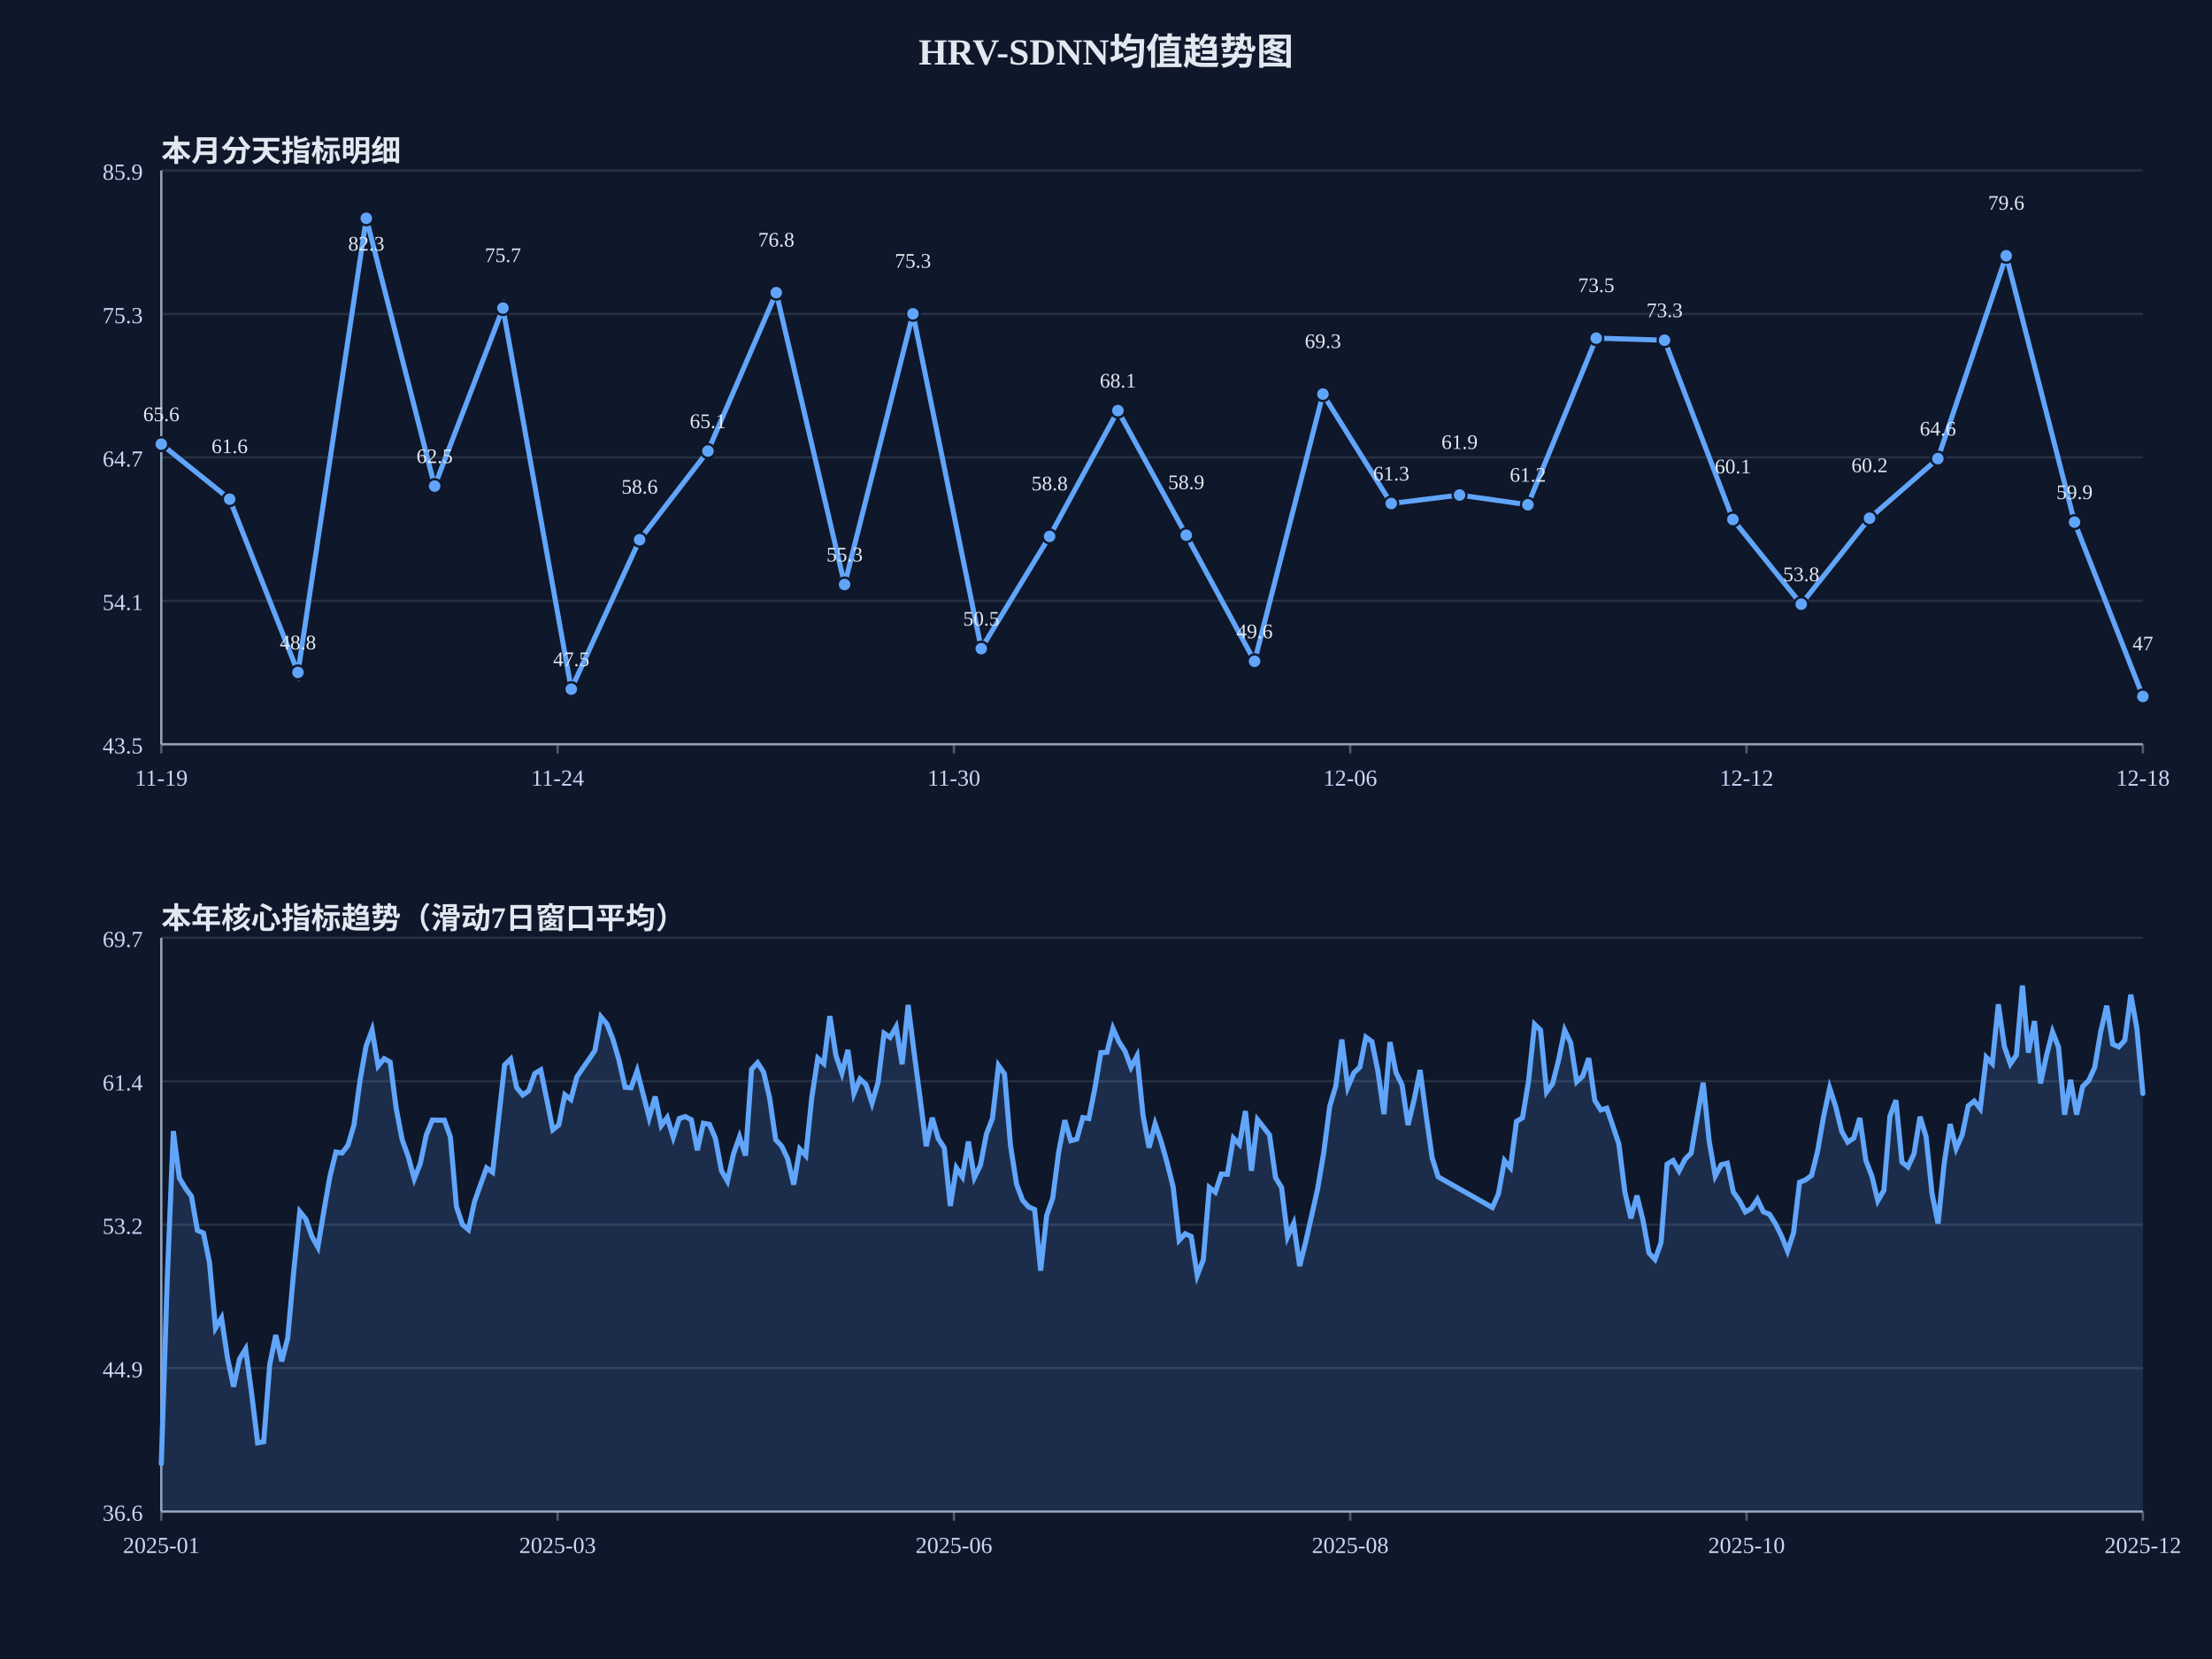
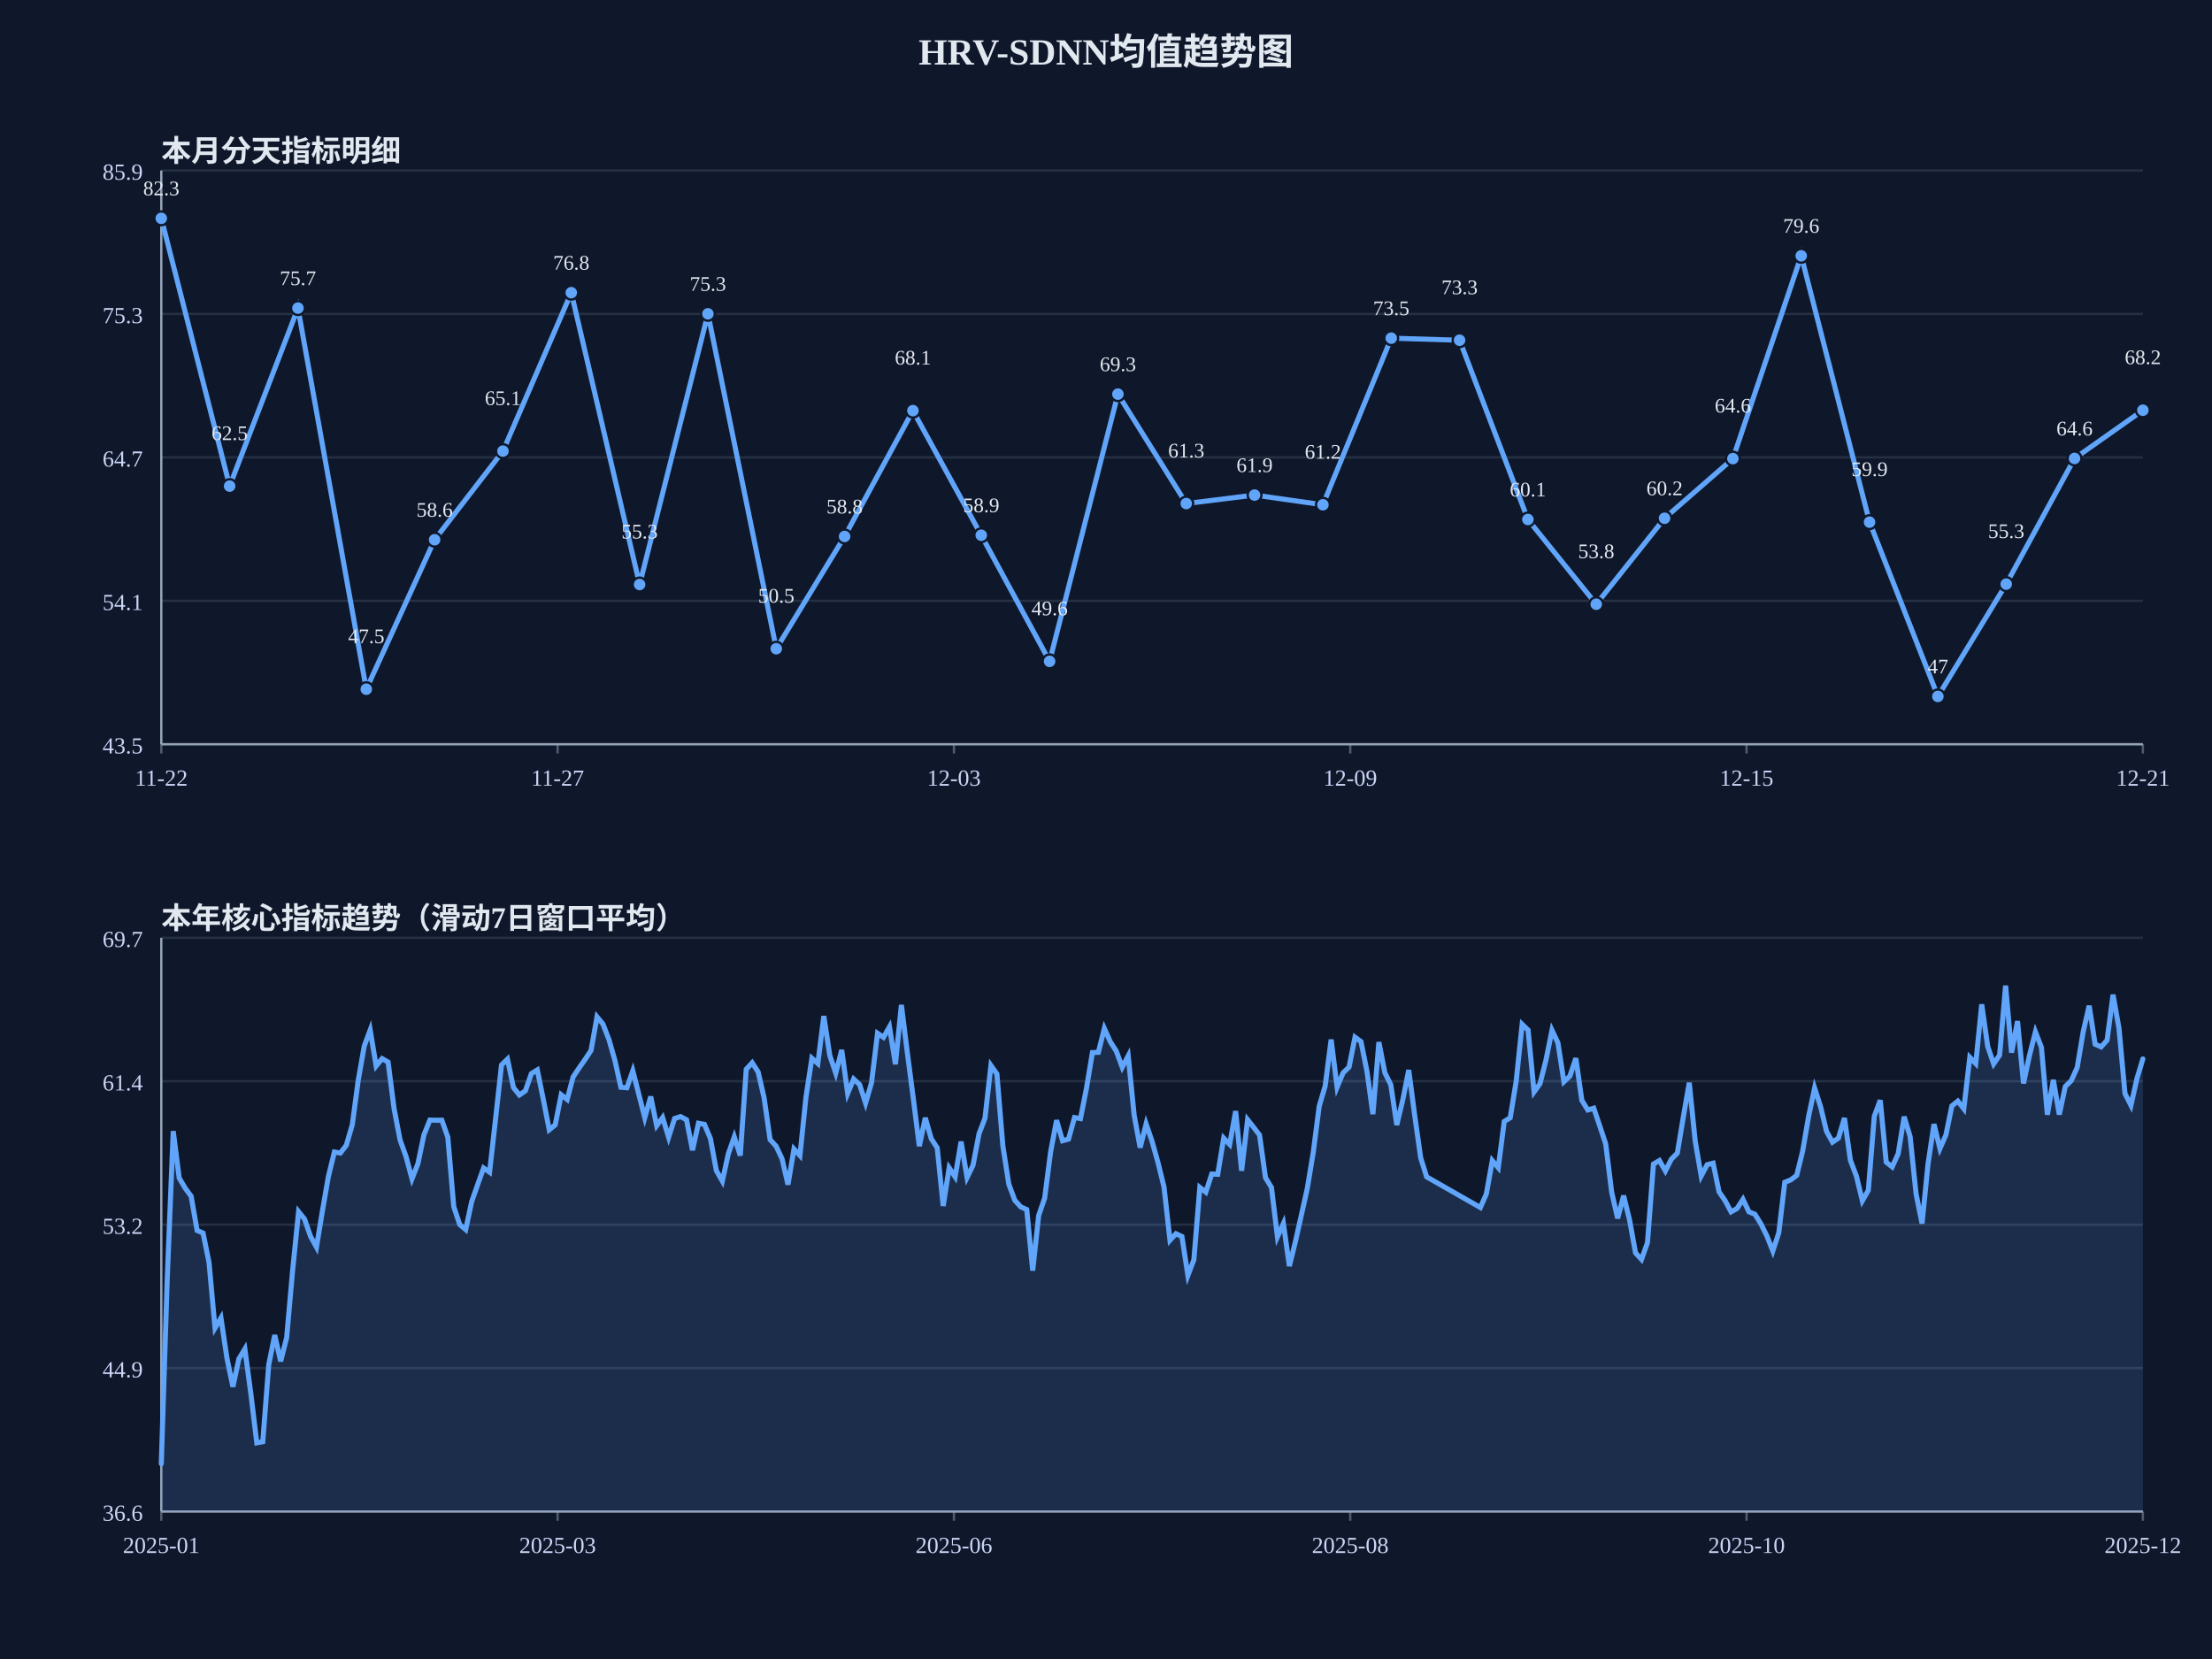
<svg xmlns="http://www.w3.org/2000/svg" viewBox="0 0 960 720" width="960" height="720">
  <rect width="960" height="720" fill="#0f172a" />
  <text x="480" y="28" fill="#e2e8f0" font-size="16" font-weight="700" text-anchor="middle">HRV-SDNN均值趋势图</text>
  <text x="70" y="70" fill="#e2e8f0" font-size="13" font-weight="600">本月分天指标明细</text>
  <line x1="70" y1="323.00" x2="930" y2="323.00" stroke="#94a3b8" stroke-opacity="0.18" stroke-width="1" />
  <text x="62" y="327.00" fill="#cbd5f5" font-size="10" text-anchor="end">43.5</text>
  <line x1="70" y1="260.75" x2="930" y2="260.75" stroke="#94a3b8" stroke-opacity="0.18" stroke-width="1" />
  <text x="62" y="264.75" fill="#cbd5f5" font-size="10" text-anchor="end">54.1</text>
  <line x1="70" y1="198.50" x2="930" y2="198.50" stroke="#94a3b8" stroke-opacity="0.18" stroke-width="1" />
  <text x="62" y="202.50" fill="#cbd5f5" font-size="10" text-anchor="end">64.7</text>
  <line x1="70" y1="136.25" x2="930" y2="136.25" stroke="#94a3b8" stroke-opacity="0.18" stroke-width="1" />
  <text x="62" y="140.25" fill="#cbd5f5" font-size="10" text-anchor="end">75.3</text>
  <line x1="70" y1="74.00" x2="930" y2="74.00" stroke="#94a3b8" stroke-opacity="0.18" stroke-width="1" />
  <text x="62" y="78.00" fill="#cbd5f5" font-size="10" text-anchor="end">85.9</text>
  <line x1="70.00" y1="323" x2="70.00" y2="327" stroke="#94a3b8" stroke-opacity="0.5" stroke-width="1" />
-   <text x="70.00" y="341" fill="#cbd5f5" font-size="10" text-anchor="middle">11-19</text>
+   <text x="70.00" y="341" fill="#cbd5f5" font-size="10" text-anchor="middle">11-22</text>
  <line x1="242.00" y1="323" x2="242.00" y2="327" stroke="#94a3b8" stroke-opacity="0.5" stroke-width="1" />
-   <text x="242.00" y="341" fill="#cbd5f5" font-size="10" text-anchor="middle">11-24</text>
+   <text x="242.00" y="341" fill="#cbd5f5" font-size="10" text-anchor="middle">11-27</text>
  <line x1="414.00" y1="323" x2="414.00" y2="327" stroke="#94a3b8" stroke-opacity="0.5" stroke-width="1" />
-   <text x="414.00" y="341" fill="#cbd5f5" font-size="10" text-anchor="middle">11-30</text>
+   <text x="414.00" y="341" fill="#cbd5f5" font-size="10" text-anchor="middle">12-03</text>
  <line x1="586.00" y1="323" x2="586.00" y2="327" stroke="#94a3b8" stroke-opacity="0.5" stroke-width="1" />
-   <text x="586.00" y="341" fill="#cbd5f5" font-size="10" text-anchor="middle">12-06</text>
+   <text x="586.00" y="341" fill="#cbd5f5" font-size="10" text-anchor="middle">12-09</text>
  <line x1="758.00" y1="323" x2="758.00" y2="327" stroke="#94a3b8" stroke-opacity="0.5" stroke-width="1" />
-   <text x="758.00" y="341" fill="#cbd5f5" font-size="10" text-anchor="middle">12-12</text>
+   <text x="758.00" y="341" fill="#cbd5f5" font-size="10" text-anchor="middle">12-15</text>
  <line x1="930.00" y1="323" x2="930.00" y2="327" stroke="#94a3b8" stroke-opacity="0.5" stroke-width="1" />
-   <text x="930.00" y="341" fill="#cbd5f5" font-size="10" text-anchor="middle">12-18</text>
+   <text x="930.00" y="341" fill="#cbd5f5" font-size="10" text-anchor="middle">12-21</text>
  <line x1="70" y1="74" x2="70" y2="323" stroke="#94a3b8" stroke-width="1" />
  <line x1="70" y1="323" x2="930" y2="323" stroke="#94a3b8" stroke-width="1" />
-   <path d="M70.00,192.75 L99.66,216.64 L129.31,291.82 L158.97,94.75 L188.62,210.96 L218.28,133.71 L247.93,299.09 L277.59,234.24 L307.24,195.77 L336.90,127.01 L366.55,253.67 L396.21,136.19 L425.86,281.52 L455.52,232.80 L485.17,178.20 L514.83,232.28 L544.48,287.00 L574.14,171.04 L603.79,218.53 L633.45,214.85 L663.10,219.06 L692.76,146.75 L722.41,147.65 L752.07,225.44 L781.72,262.21 L811.38,224.91 L841.03,199.03 L870.69,111.01 L900.34,226.60 L930.00,302.25" fill="none" stroke="#60a5fa" stroke-width="2.2" stroke-linecap="round" />
-   <circle cx="70.00" cy="192.75" r="3" fill="#60a5fa" stroke="#0f172a" stroke-width="1" />
-   <text x="70.00" y="182.75" fill="#e2e8f0" font-size="9" text-anchor="middle">65.6</text>
-   <circle cx="99.66" cy="216.64" r="3" fill="#60a5fa" stroke="#0f172a" stroke-width="1" />
-   <text x="99.66" y="196.64" fill="#e2e8f0" font-size="9" text-anchor="middle">61.6</text>
-   <circle cx="129.31" cy="291.82" r="3" fill="#60a5fa" stroke="#0f172a" stroke-width="1" />
-   <text x="129.31" y="281.82" fill="#e2e8f0" font-size="9" text-anchor="middle">48.8</text>
-   <circle cx="158.97" cy="94.75" r="3" fill="#60a5fa" stroke="#0f172a" stroke-width="1" />
-   <text x="158.97" y="108.75" fill="#e2e8f0" font-size="9" text-anchor="middle">82.3</text>
-   <circle cx="188.62" cy="210.96" r="3" fill="#60a5fa" stroke="#0f172a" stroke-width="1" />
-   <text x="188.62" y="200.96" fill="#e2e8f0" font-size="9" text-anchor="middle">62.5</text>
-   <circle cx="218.28" cy="133.71" r="3" fill="#60a5fa" stroke="#0f172a" stroke-width="1" />
-   <text x="218.28" y="113.71" fill="#e2e8f0" font-size="9" text-anchor="middle">75.7</text>
-   <circle cx="247.93" cy="299.09" r="3" fill="#60a5fa" stroke="#0f172a" stroke-width="1" />
-   <text x="247.93" y="289.09" fill="#e2e8f0" font-size="9" text-anchor="middle">47.5</text>
-   <circle cx="277.59" cy="234.24" r="3" fill="#60a5fa" stroke="#0f172a" stroke-width="1" />
-   <text x="277.59" y="214.24" fill="#e2e8f0" font-size="9" text-anchor="middle">58.6</text>
-   <circle cx="307.24" cy="195.77" r="3" fill="#60a5fa" stroke="#0f172a" stroke-width="1" />
-   <text x="307.24" y="185.77" fill="#e2e8f0" font-size="9" text-anchor="middle">65.1</text>
-   <circle cx="336.90" cy="127.01" r="3" fill="#60a5fa" stroke="#0f172a" stroke-width="1" />
-   <text x="336.90" y="107.01" fill="#e2e8f0" font-size="9" text-anchor="middle">76.8</text>
-   <circle cx="366.55" cy="253.67" r="3" fill="#60a5fa" stroke="#0f172a" stroke-width="1" />
-   <text x="366.55" y="243.67" fill="#e2e8f0" font-size="9" text-anchor="middle">55.3</text>
-   <circle cx="396.21" cy="136.19" r="3" fill="#60a5fa" stroke="#0f172a" stroke-width="1" />
-   <text x="396.21" y="116.19" fill="#e2e8f0" font-size="9" text-anchor="middle">75.3</text>
-   <circle cx="425.86" cy="281.52" r="3" fill="#60a5fa" stroke="#0f172a" stroke-width="1" />
-   <text x="425.86" y="271.52" fill="#e2e8f0" font-size="9" text-anchor="middle">50.5</text>
-   <circle cx="455.52" cy="232.80" r="3" fill="#60a5fa" stroke="#0f172a" stroke-width="1" />
-   <text x="455.52" y="212.80" fill="#e2e8f0" font-size="9" text-anchor="middle">58.8</text>
-   <circle cx="485.17" cy="178.20" r="3" fill="#60a5fa" stroke="#0f172a" stroke-width="1" />
-   <text x="485.17" y="168.20" fill="#e2e8f0" font-size="9" text-anchor="middle">68.1</text>
-   <circle cx="514.83" cy="232.28" r="3" fill="#60a5fa" stroke="#0f172a" stroke-width="1" />
-   <text x="514.83" y="212.28" fill="#e2e8f0" font-size="9" text-anchor="middle">58.9</text>
-   <circle cx="544.48" cy="287.00" r="3" fill="#60a5fa" stroke="#0f172a" stroke-width="1" />
-   <text x="544.48" y="277.00" fill="#e2e8f0" font-size="9" text-anchor="middle">49.6</text>
-   <circle cx="574.14" cy="171.04" r="3" fill="#60a5fa" stroke="#0f172a" stroke-width="1" />
-   <text x="574.14" y="151.04" fill="#e2e8f0" font-size="9" text-anchor="middle">69.3</text>
-   <circle cx="603.79" cy="218.53" r="3" fill="#60a5fa" stroke="#0f172a" stroke-width="1" />
-   <text x="603.79" y="208.53" fill="#e2e8f0" font-size="9" text-anchor="middle">61.3</text>
-   <circle cx="633.45" cy="214.85" r="3" fill="#60a5fa" stroke="#0f172a" stroke-width="1" />
-   <text x="633.45" y="194.85" fill="#e2e8f0" font-size="9" text-anchor="middle">61.9</text>
-   <circle cx="663.10" cy="219.06" r="3" fill="#60a5fa" stroke="#0f172a" stroke-width="1" />
-   <text x="663.10" y="209.06" fill="#e2e8f0" font-size="9" text-anchor="middle">61.2</text>
-   <circle cx="692.76" cy="146.75" r="3" fill="#60a5fa" stroke="#0f172a" stroke-width="1" />
-   <text x="692.76" y="126.75" fill="#e2e8f0" font-size="9" text-anchor="middle">73.5</text>
-   <circle cx="722.41" cy="147.65" r="3" fill="#60a5fa" stroke="#0f172a" stroke-width="1" />
-   <text x="722.41" y="137.65" fill="#e2e8f0" font-size="9" text-anchor="middle">73.3</text>
-   <circle cx="752.07" cy="225.44" r="3" fill="#60a5fa" stroke="#0f172a" stroke-width="1" />
-   <text x="752.07" y="205.44" fill="#e2e8f0" font-size="9" text-anchor="middle">60.1</text>
-   <circle cx="781.72" cy="262.21" r="3" fill="#60a5fa" stroke="#0f172a" stroke-width="1" />
-   <text x="781.72" y="252.21" fill="#e2e8f0" font-size="9" text-anchor="middle">53.8</text>
-   <circle cx="811.38" cy="224.91" r="3" fill="#60a5fa" stroke="#0f172a" stroke-width="1" />
-   <text x="811.38" y="204.91" fill="#e2e8f0" font-size="9" text-anchor="middle">60.2</text>
-   <circle cx="841.03" cy="199.03" r="3" fill="#60a5fa" stroke="#0f172a" stroke-width="1" />
-   <text x="841.03" y="189.03" fill="#e2e8f0" font-size="9" text-anchor="middle">64.6</text>
-   <circle cx="870.69" cy="111.01" r="3" fill="#60a5fa" stroke="#0f172a" stroke-width="1" />
-   <text x="870.69" y="91.01" fill="#e2e8f0" font-size="9" text-anchor="middle">79.6</text>
-   <circle cx="900.34" cy="226.60" r="3" fill="#60a5fa" stroke="#0f172a" stroke-width="1" />
-   <text x="900.34" y="216.60" fill="#e2e8f0" font-size="9" text-anchor="middle">59.9</text>
-   <circle cx="930.00" cy="302.25" r="3" fill="#60a5fa" stroke="#0f172a" stroke-width="1" />
-   <text x="930.00" y="282.25" fill="#e2e8f0" font-size="9" text-anchor="middle">47</text>
+   <path d="M70.00,94.75 L99.66,210.97 L129.31,133.72 L158.97,299.11 L188.62,234.25 L218.28,195.78 L247.93,127.02 L277.59,253.68 L307.24,136.20 L336.90,281.54 L366.55,232.82 L396.21,178.21 L425.86,232.29 L455.52,287.02 L485.17,171.05 L514.83,218.54 L544.48,214.86 L574.14,219.07 L603.79,146.76 L633.45,147.66 L663.10,225.45 L692.76,262.23 L722.41,224.92 L752.07,199.04 L781.72,111.02 L811.38,226.61 L841.03,302.25 L870.69,253.50 L900.34,198.96 L930.00,178.04" fill="none" stroke="#60a5fa" stroke-width="2.2" stroke-linecap="round" />
+   <circle cx="70.00" cy="94.75" r="3" fill="#60a5fa" stroke="#0f172a" stroke-width="1" />
+   <text x="70.00" y="84.75" fill="#e2e8f0" font-size="9" text-anchor="middle">82.3</text>
+   <circle cx="99.66" cy="210.97" r="3" fill="#60a5fa" stroke="#0f172a" stroke-width="1" />
+   <text x="99.66" y="190.97" fill="#e2e8f0" font-size="9" text-anchor="middle">62.5</text>
+   <circle cx="129.31" cy="133.72" r="3" fill="#60a5fa" stroke="#0f172a" stroke-width="1" />
+   <text x="129.31" y="123.72" fill="#e2e8f0" font-size="9" text-anchor="middle">75.7</text>
+   <circle cx="158.97" cy="299.11" r="3" fill="#60a5fa" stroke="#0f172a" stroke-width="1" />
+   <text x="158.97" y="279.11" fill="#e2e8f0" font-size="9" text-anchor="middle">47.5</text>
+   <circle cx="188.62" cy="234.25" r="3" fill="#60a5fa" stroke="#0f172a" stroke-width="1" />
+   <text x="188.62" y="224.25" fill="#e2e8f0" font-size="9" text-anchor="middle">58.6</text>
+   <circle cx="218.28" cy="195.78" r="3" fill="#60a5fa" stroke="#0f172a" stroke-width="1" />
+   <text x="218.28" y="175.78" fill="#e2e8f0" font-size="9" text-anchor="middle">65.1</text>
+   <circle cx="247.93" cy="127.02" r="3" fill="#60a5fa" stroke="#0f172a" stroke-width="1" />
+   <text x="247.93" y="117.02" fill="#e2e8f0" font-size="9" text-anchor="middle">76.8</text>
+   <circle cx="277.59" cy="253.68" r="3" fill="#60a5fa" stroke="#0f172a" stroke-width="1" />
+   <text x="277.59" y="233.68" fill="#e2e8f0" font-size="9" text-anchor="middle">55.3</text>
+   <circle cx="307.24" cy="136.20" r="3" fill="#60a5fa" stroke="#0f172a" stroke-width="1" />
+   <text x="307.24" y="126.20" fill="#e2e8f0" font-size="9" text-anchor="middle">75.3</text>
+   <circle cx="336.90" cy="281.54" r="3" fill="#60a5fa" stroke="#0f172a" stroke-width="1" />
+   <text x="336.90" y="261.54" fill="#e2e8f0" font-size="9" text-anchor="middle">50.5</text>
+   <circle cx="366.55" cy="232.82" r="3" fill="#60a5fa" stroke="#0f172a" stroke-width="1" />
+   <text x="366.55" y="222.82" fill="#e2e8f0" font-size="9" text-anchor="middle">58.8</text>
+   <circle cx="396.21" cy="178.21" r="3" fill="#60a5fa" stroke="#0f172a" stroke-width="1" />
+   <text x="396.21" y="158.21" fill="#e2e8f0" font-size="9" text-anchor="middle">68.1</text>
+   <circle cx="425.86" cy="232.29" r="3" fill="#60a5fa" stroke="#0f172a" stroke-width="1" />
+   <text x="425.86" y="222.29" fill="#e2e8f0" font-size="9" text-anchor="middle">58.9</text>
+   <circle cx="455.52" cy="287.02" r="3" fill="#60a5fa" stroke="#0f172a" stroke-width="1" />
+   <text x="455.52" y="267.02" fill="#e2e8f0" font-size="9" text-anchor="middle">49.6</text>
+   <circle cx="485.17" cy="171.05" r="3" fill="#60a5fa" stroke="#0f172a" stroke-width="1" />
+   <text x="485.17" y="161.05" fill="#e2e8f0" font-size="9" text-anchor="middle">69.3</text>
+   <circle cx="514.83" cy="218.54" r="3" fill="#60a5fa" stroke="#0f172a" stroke-width="1" />
+   <text x="514.83" y="198.54" fill="#e2e8f0" font-size="9" text-anchor="middle">61.3</text>
+   <circle cx="544.48" cy="214.86" r="3" fill="#60a5fa" stroke="#0f172a" stroke-width="1" />
+   <text x="544.48" y="204.86" fill="#e2e8f0" font-size="9" text-anchor="middle">61.9</text>
+   <circle cx="574.14" cy="219.07" r="3" fill="#60a5fa" stroke="#0f172a" stroke-width="1" />
+   <text x="574.14" y="199.07" fill="#e2e8f0" font-size="9" text-anchor="middle">61.2</text>
+   <circle cx="603.79" cy="146.76" r="3" fill="#60a5fa" stroke="#0f172a" stroke-width="1" />
+   <text x="603.79" y="136.76" fill="#e2e8f0" font-size="9" text-anchor="middle">73.5</text>
+   <circle cx="633.45" cy="147.66" r="3" fill="#60a5fa" stroke="#0f172a" stroke-width="1" />
+   <text x="633.45" y="127.66" fill="#e2e8f0" font-size="9" text-anchor="middle">73.3</text>
+   <circle cx="663.10" cy="225.45" r="3" fill="#60a5fa" stroke="#0f172a" stroke-width="1" />
+   <text x="663.10" y="215.45" fill="#e2e8f0" font-size="9" text-anchor="middle">60.1</text>
+   <circle cx="692.76" cy="262.23" r="3" fill="#60a5fa" stroke="#0f172a" stroke-width="1" />
+   <text x="692.76" y="242.23" fill="#e2e8f0" font-size="9" text-anchor="middle">53.8</text>
+   <circle cx="722.41" cy="224.92" r="3" fill="#60a5fa" stroke="#0f172a" stroke-width="1" />
+   <text x="722.41" y="214.92" fill="#e2e8f0" font-size="9" text-anchor="middle">60.2</text>
+   <circle cx="752.07" cy="199.04" r="3" fill="#60a5fa" stroke="#0f172a" stroke-width="1" />
+   <text x="752.07" y="179.04" fill="#e2e8f0" font-size="9" text-anchor="middle">64.6</text>
+   <circle cx="781.72" cy="111.02" r="3" fill="#60a5fa" stroke="#0f172a" stroke-width="1" />
+   <text x="781.72" y="101.02" fill="#e2e8f0" font-size="9" text-anchor="middle">79.6</text>
+   <circle cx="811.38" cy="226.61" r="3" fill="#60a5fa" stroke="#0f172a" stroke-width="1" />
+   <text x="811.38" y="206.61" fill="#e2e8f0" font-size="9" text-anchor="middle">59.9</text>
+   <circle cx="841.03" cy="302.25" r="3" fill="#60a5fa" stroke="#0f172a" stroke-width="1" />
+   <text x="841.03" y="292.25" fill="#e2e8f0" font-size="9" text-anchor="middle">47</text>
+   <circle cx="870.69" cy="253.50" r="3" fill="#60a5fa" stroke="#0f172a" stroke-width="1" />
+   <text x="870.69" y="233.50" fill="#e2e8f0" font-size="9" text-anchor="middle">55.3</text>
+   <circle cx="900.34" cy="198.96" r="3" fill="#60a5fa" stroke="#0f172a" stroke-width="1" />
+   <text x="900.34" y="188.96" fill="#e2e8f0" font-size="9" text-anchor="middle">64.6</text>
+   <circle cx="930.00" cy="178.04" r="3" fill="#60a5fa" stroke="#0f172a" stroke-width="1" />
+   <text x="930.00" y="158.04" fill="#e2e8f0" font-size="9" text-anchor="middle">68.2</text>
  <text x="70" y="403" fill="#e2e8f0" font-size="13" font-weight="600">本年核心指标趋势（滑动7日窗口平均）</text>
  <line x1="70" y1="656.00" x2="930" y2="656.00" stroke="#94a3b8" stroke-opacity="0.18" stroke-width="1" />
  <text x="62" y="660.00" fill="#cbd5f5" font-size="10" text-anchor="end">36.6</text>
  <line x1="70" y1="593.75" x2="930" y2="593.75" stroke="#94a3b8" stroke-opacity="0.18" stroke-width="1" />
  <text x="62" y="597.75" fill="#cbd5f5" font-size="10" text-anchor="end">44.9</text>
  <line x1="70" y1="531.50" x2="930" y2="531.50" stroke="#94a3b8" stroke-opacity="0.18" stroke-width="1" />
  <text x="62" y="535.50" fill="#cbd5f5" font-size="10" text-anchor="end">53.2</text>
  <line x1="70" y1="469.25" x2="930" y2="469.25" stroke="#94a3b8" stroke-opacity="0.18" stroke-width="1" />
  <text x="62" y="473.25" fill="#cbd5f5" font-size="10" text-anchor="end">61.4</text>
  <line x1="70" y1="407.00" x2="930" y2="407.00" stroke="#94a3b8" stroke-opacity="0.18" stroke-width="1" />
  <text x="62" y="411.00" fill="#cbd5f5" font-size="10" text-anchor="end">69.7</text>
  <line x1="70.00" y1="656" x2="70.00" y2="660" stroke="#94a3b8" stroke-opacity="0.5" stroke-width="1" />
  <text x="70.00" y="674" fill="#cbd5f5" font-size="10" text-anchor="middle">2025-01</text>
  <line x1="242.00" y1="656" x2="242.00" y2="660" stroke="#94a3b8" stroke-opacity="0.5" stroke-width="1" />
  <text x="242.00" y="674" fill="#cbd5f5" font-size="10" text-anchor="middle">2025-03</text>
  <line x1="414.00" y1="656" x2="414.00" y2="660" stroke="#94a3b8" stroke-opacity="0.5" stroke-width="1" />
  <text x="414.00" y="674" fill="#cbd5f5" font-size="10" text-anchor="middle">2025-06</text>
  <line x1="586.00" y1="656" x2="586.00" y2="660" stroke="#94a3b8" stroke-opacity="0.5" stroke-width="1" />
  <text x="586.00" y="674" fill="#cbd5f5" font-size="10" text-anchor="middle">2025-08</text>
  <line x1="758.00" y1="656" x2="758.00" y2="660" stroke="#94a3b8" stroke-opacity="0.5" stroke-width="1" />
  <text x="758.00" y="674" fill="#cbd5f5" font-size="10" text-anchor="middle">2025-10</text>
  <line x1="930.00" y1="656" x2="930.00" y2="660" stroke="#94a3b8" stroke-opacity="0.5" stroke-width="1" />
  <text x="930.00" y="674" fill="#cbd5f5" font-size="10" text-anchor="middle">2025-12</text>
  <line x1="70" y1="407" x2="70" y2="656" stroke="#94a3b8" stroke-width="1" />
  <line x1="70" y1="656" x2="930" y2="656" stroke="#94a3b8" stroke-width="1" />
-   <path d="M70.00,656.00 L70.00,635.25 L72.61,554.61 L75.23,490.89 L77.84,511.24 L80.46,515.64 L83.07,519.15 L85.68,534.00 L88.30,535.14 L90.91,547.94 L93.53,576.37 L96.14,571.97 L98.75,589.43 L101.37,601.84 L103.98,589.74 L106.60,585.43 L109.21,604.80 L111.82,626.18 L114.44,625.70 L117.05,592.29 L119.67,579.42 L122.28,590.80 L124.89,580.59 L127.51,551.43 L130.12,525.85 L132.74,529.07 L135.35,536.54 L137.96,541.26 L140.58,525.45 L143.19,510.53 L145.81,499.97 L148.42,500.42 L151.03,497.03 L153.65,488.10 L156.26,468.82 L158.88,454.01 L161.49,447.00 L164.10,462.64 L166.72,459.44 L169.33,460.92 L171.95,481.05 L174.56,494.68 L177.17,501.91 L179.79,511.61 L182.40,504.98 L185.02,492.53 L187.63,486.10 L190.24,486.18 L192.86,486.15 L195.47,493.48 L198.09,523.66 L200.70,531.45 L203.31,533.64 L205.93,521.53 L208.54,514.15 L211.16,506.90 L213.77,508.73 L216.38,485.72 L219.00,462.20 L221.61,459.65 L224.22,471.97 L226.84,475.22 L229.45,473.41 L232.07,465.95 L234.68,464.35 L237.29,477.08 L239.91,490.32 L242.52,488.19 L245.14,475.11 L247.75,477.17 L250.36,467.41 L252.98,463.48 L255.59,459.79 L258.21,455.88 L260.82,441.31 L263.43,444.45 L266.05,451.17 L268.66,460.22 L271.28,471.87 L273.89,472.09 L276.50,464.72 L279.12,474.88 L281.73,485.07 L284.35,475.90 L286.96,488.55 L289.57,485.00 L292.19,493.56 L294.80,485.43 L297.42,484.59 L300.03,485.98 L302.64,499.18 L305.26,487.48 L307.87,487.97 L310.49,494.06 L313.10,508.05 L315.71,512.60 L318.33,500.79 L320.94,493.38 L323.56,501.51 L326.17,464.06 L328.78,461.24 L331.40,465.26 L334.01,476.53 L336.63,494.60 L339.24,497.40 L341.85,502.89 L344.47,514.12 L347.08,498.65 L349.70,501.50 L352.31,476.34 L354.92,459.24 L357.54,461.56 L360.15,440.96 L362.77,458.03 L365.38,465.75 L367.99,455.67 L370.61,474.56 L373.22,468.29 L375.84,470.70 L378.45,478.75 L381.06,469.81 L383.68,448.43 L386.29,450.21 L388.91,445.63 L391.52,461.89 L394.13,436.13 L396.75,457.02 L399.36,476.89 L401.98,497.43 L404.59,485.11 L407.20,494.18 L409.82,498.17 L412.43,523.38 L415.05,506.82 L417.66,510.74 L420.27,495.45 L422.89,511.04 L425.50,505.71 L428.12,492.09 L430.73,485.32 L433.34,462.41 L435.96,466.09 L438.57,497.31 L441.19,513.95 L443.80,520.91 L446.41,523.78 L449.03,524.93 L451.64,551.43 L454.26,527.52 L456.87,519.99 L459.48,499.92 L462.10,486.19 L464.71,495.08 L467.33,494.37 L469.94,485.01 L472.55,485.45 L475.17,472.39 L477.78,456.82 L480.40,456.70 L483.01,446.33 L485.62,452.12 L488.24,456.16 L490.85,463.19 L493.47,458.24 L496.08,484.05 L498.69,498.07 L501.31,487.76 L503.92,495.37 L506.53,504.64 L509.15,515.19 L511.76,538.26 L514.38,535.43 L516.99,536.63 L519.60,553.53 L522.22,546.73 L524.83,515.33 L527.45,517.39 L530.06,509.52 L532.67,509.65 L535.29,493.94 L537.90,496.66 L540.52,482.21 L543.13,508.11 L545.74,485.93 L548.36,489.20 L550.97,492.58 L553.59,511.12 L556.20,515.36 L558.81,536.78 L561.43,530.99 L564.04,549.47 L566.66,538.99 L569.27,527.45 L571.88,515.81 L574.50,500.16 L577.11,480.09 L579.73,471.30 L582.34,451.16 L584.95,471.84 L587.57,465.62 L590.18,463.11 L592.80,450.13 L595.41,452.05 L598.02,464.92 L600.64,483.54 L603.25,452.27 L605.87,465.54 L608.48,470.79 L611.09,488.25 L613.71,477.32 L616.32,464.39 L618.94,484.11 L621.55,502.49 L624.16,510.75 L647.69,524.05 L650.30,518.18 L652.92,503.68 L655.53,506.77 L658.15,486.71 L660.76,485.11 L663.37,469.32 L665.99,444.53 L668.60,447.05 L671.22,473.90 L673.83,470.27 L676.44,460.00 L679.06,447.10 L681.67,452.61 L684.29,469.48 L686.90,467.03 L689.51,459.26 L692.13,477.54 L694.74,481.72 L697.36,480.96 L699.97,488.63 L702.58,496.45 L705.20,517.41 L707.81,528.74 L710.43,518.90 L713.04,529.51 L715.65,543.77 L718.27,546.58 L720.88,539.27 L723.50,505.21 L726.11,503.67 L728.72,508.18 L731.34,503.06 L733.95,500.45 L736.57,484.84 L739.18,469.89 L741.79,495.29 L744.41,510.38 L747.02,505.48 L749.64,504.82 L752.25,517.30 L754.86,521.03 L757.48,525.95 L760.09,524.48 L762.71,520.49 L765.32,525.94 L767.93,526.96 L770.55,531.14 L773.16,536.37 L775.78,542.94 L778.39,535.03 L781.00,513.11 L783.62,512.07 L786.23,510.11 L788.84,499.55 L791.46,484.46 L794.07,472.22 L796.69,480.28 L799.30,491.00 L801.91,495.69 L804.53,493.92 L807.14,485.21 L809.76,503.56 L812.37,510.37 L814.98,521.14 L817.60,516.60 L820.21,484.47 L822.83,477.49 L825.44,504.35 L828.05,506.43 L830.67,500.70 L833.28,484.64 L835.90,493.26 L838.51,518.12 L841.12,531.02 L843.74,505.17 L846.35,487.86 L848.97,498.47 L851.58,492.55 L854.19,479.95 L856.81,477.89 L859.42,481.20 L862.04,458.86 L864.65,461.57 L867.26,435.86 L869.88,454.14 L872.49,461.73 L875.11,457.91 L877.72,427.75 L880.33,456.84 L882.95,443.15 L885.56,470.20 L888.18,458.07 L890.79,447.82 L893.40,454.50 L896.02,483.78 L898.63,468.65 L901.25,483.72 L903.86,471.52 L906.47,469.01 L909.09,463.25 L911.70,447.76 L914.32,436.49 L916.93,453.18 L919.54,454.35 L922.16,451.46 L924.77,431.68 L927.39,446.30 L930.00,474.59 L930.00,656.00 Z" fill="#60a5fa" fill-opacity="0.16" stroke="none" />
-   <path d="M70.00,635.25 L72.61,554.61 L75.23,490.89 L77.84,511.24 L80.46,515.64 L83.07,519.15 L85.68,534.00 L88.30,535.14 L90.91,547.94 L93.53,576.37 L96.14,571.97 L98.75,589.43 L101.37,601.84 L103.98,589.74 L106.60,585.43 L109.21,604.80 L111.82,626.18 L114.44,625.70 L117.05,592.29 L119.67,579.42 L122.28,590.80 L124.89,580.59 L127.51,551.43 L130.12,525.85 L132.74,529.07 L135.35,536.54 L137.96,541.26 L140.58,525.45 L143.19,510.53 L145.81,499.97 L148.42,500.42 L151.03,497.03 L153.65,488.10 L156.26,468.82 L158.88,454.01 L161.49,447.00 L164.10,462.64 L166.72,459.44 L169.33,460.92 L171.95,481.05 L174.56,494.68 L177.17,501.91 L179.79,511.61 L182.40,504.98 L185.02,492.53 L187.63,486.10 L190.24,486.18 L192.86,486.15 L195.47,493.48 L198.09,523.66 L200.70,531.45 L203.31,533.64 L205.93,521.53 L208.54,514.15 L211.16,506.90 L213.77,508.73 L216.38,485.72 L219.00,462.20 L221.61,459.65 L224.22,471.97 L226.84,475.22 L229.45,473.41 L232.07,465.95 L234.68,464.35 L237.29,477.08 L239.91,490.32 L242.52,488.19 L245.14,475.11 L247.75,477.17 L250.36,467.41 L252.98,463.48 L255.59,459.79 L258.21,455.88 L260.82,441.31 L263.43,444.45 L266.05,451.17 L268.66,460.22 L271.28,471.87 L273.89,472.09 L276.50,464.72 L279.12,474.88 L281.73,485.07 L284.35,475.90 L286.96,488.55 L289.57,485.00 L292.19,493.56 L294.80,485.43 L297.42,484.59 L300.03,485.98 L302.64,499.18 L305.26,487.48 L307.87,487.97 L310.49,494.06 L313.10,508.05 L315.71,512.60 L318.33,500.79 L320.94,493.38 L323.56,501.51 L326.17,464.06 L328.78,461.24 L331.40,465.26 L334.01,476.53 L336.63,494.60 L339.24,497.40 L341.85,502.89 L344.47,514.12 L347.08,498.65 L349.70,501.50 L352.31,476.34 L354.92,459.24 L357.54,461.56 L360.15,440.96 L362.77,458.03 L365.38,465.75 L367.99,455.67 L370.61,474.56 L373.22,468.29 L375.84,470.70 L378.45,478.75 L381.06,469.81 L383.68,448.43 L386.29,450.21 L388.91,445.63 L391.52,461.89 L394.13,436.13 L396.75,457.02 L399.36,476.89 L401.98,497.43 L404.59,485.11 L407.20,494.18 L409.82,498.17 L412.43,523.38 L415.05,506.82 L417.66,510.74 L420.27,495.45 L422.89,511.04 L425.50,505.71 L428.12,492.09 L430.73,485.32 L433.34,462.41 L435.96,466.09 L438.57,497.31 L441.19,513.95 L443.80,520.91 L446.41,523.78 L449.03,524.93 L451.64,551.43 L454.26,527.52 L456.87,519.99 L459.48,499.92 L462.10,486.19 L464.71,495.08 L467.33,494.37 L469.94,485.01 L472.55,485.45 L475.17,472.39 L477.78,456.82 L480.40,456.70 L483.01,446.33 L485.62,452.12 L488.24,456.16 L490.85,463.19 L493.47,458.24 L496.08,484.05 L498.69,498.07 L501.31,487.76 L503.92,495.37 L506.53,504.64 L509.15,515.19 L511.76,538.26 L514.38,535.43 L516.99,536.63 L519.60,553.53 L522.22,546.73 L524.83,515.33 L527.45,517.39 L530.06,509.52 L532.67,509.65 L535.29,493.94 L537.90,496.66 L540.52,482.21 L543.13,508.11 L545.74,485.93 L548.36,489.20 L550.97,492.58 L553.59,511.12 L556.20,515.36 L558.81,536.78 L561.43,530.99 L564.04,549.47 L566.66,538.99 L569.27,527.45 L571.88,515.81 L574.50,500.16 L577.11,480.09 L579.73,471.30 L582.34,451.16 L584.95,471.84 L587.57,465.62 L590.18,463.11 L592.80,450.13 L595.41,452.05 L598.02,464.92 L600.64,483.54 L603.25,452.27 L605.87,465.54 L608.48,470.79 L611.09,488.25 L613.71,477.32 L616.32,464.39 L618.94,484.11 L621.55,502.49 L624.16,510.75 L647.69,524.05 L650.30,518.18 L652.92,503.68 L655.53,506.77 L658.15,486.71 L660.76,485.11 L663.37,469.32 L665.99,444.53 L668.60,447.05 L671.22,473.90 L673.83,470.27 L676.44,460.00 L679.06,447.10 L681.67,452.61 L684.29,469.48 L686.90,467.03 L689.51,459.26 L692.13,477.54 L694.74,481.72 L697.36,480.96 L699.97,488.63 L702.58,496.45 L705.20,517.41 L707.81,528.74 L710.43,518.90 L713.04,529.51 L715.65,543.77 L718.27,546.58 L720.88,539.27 L723.50,505.21 L726.11,503.67 L728.72,508.18 L731.34,503.06 L733.95,500.45 L736.57,484.84 L739.18,469.89 L741.79,495.29 L744.41,510.38 L747.02,505.48 L749.64,504.82 L752.25,517.30 L754.86,521.03 L757.48,525.95 L760.09,524.48 L762.71,520.49 L765.32,525.94 L767.93,526.96 L770.55,531.14 L773.16,536.37 L775.78,542.94 L778.39,535.03 L781.00,513.11 L783.62,512.07 L786.23,510.11 L788.84,499.55 L791.46,484.46 L794.07,472.22 L796.69,480.28 L799.30,491.00 L801.91,495.69 L804.53,493.92 L807.14,485.21 L809.76,503.56 L812.37,510.37 L814.98,521.14 L817.60,516.60 L820.21,484.47 L822.83,477.49 L825.44,504.35 L828.05,506.43 L830.67,500.70 L833.28,484.64 L835.90,493.26 L838.51,518.12 L841.12,531.02 L843.74,505.17 L846.35,487.86 L848.97,498.47 L851.58,492.55 L854.19,479.95 L856.81,477.89 L859.42,481.20 L862.04,458.86 L864.65,461.57 L867.26,435.86 L869.88,454.14 L872.49,461.73 L875.11,457.91 L877.72,427.75 L880.33,456.84 L882.95,443.15 L885.56,470.20 L888.18,458.07 L890.79,447.82 L893.40,454.50 L896.02,483.78 L898.63,468.65 L901.25,483.72 L903.86,471.52 L906.47,469.01 L909.09,463.25 L911.70,447.76 L914.32,436.49 L916.93,453.18 L919.54,454.35 L922.16,451.46 L924.77,431.68 L927.39,446.30 L930.00,474.59" fill="none" stroke="#60a5fa" stroke-width="2.2" stroke-linecap="round" />
+   <path d="M70.00,656.00 L70.00,635.25 L72.59,554.61 L75.18,490.89 L77.77,511.24 L80.36,515.64 L82.95,519.15 L85.54,534.00 L88.13,535.14 L90.72,547.94 L93.31,576.37 L95.90,571.97 L98.49,589.43 L101.08,601.84 L103.67,589.74 L106.27,585.43 L108.86,604.80 L111.45,626.18 L114.04,625.70 L116.63,592.29 L119.22,579.42 L121.81,590.80 L124.40,580.59 L126.99,551.43 L129.58,525.85 L132.17,529.07 L134.76,536.54 L137.35,541.26 L139.94,525.45 L142.53,510.53 L145.12,499.97 L147.71,500.42 L150.30,497.03 L152.89,488.10 L155.48,468.82 L158.07,454.01 L160.66,447.00 L163.25,462.64 L165.84,459.44 L168.43,460.92 L171.02,481.05 L173.61,494.68 L176.20,501.91 L178.80,511.61 L181.39,504.98 L183.98,492.53 L186.57,486.10 L189.16,486.18 L191.75,486.15 L194.34,493.48 L196.93,523.66 L199.52,531.45 L202.11,533.64 L204.70,521.53 L207.29,514.15 L209.88,506.90 L212.47,508.73 L215.06,485.72 L217.65,462.20 L220.24,459.65 L222.83,471.97 L225.42,475.22 L228.01,473.41 L230.60,465.95 L233.19,464.35 L235.78,477.08 L238.37,490.32 L240.96,488.19 L243.55,475.11 L246.14,477.17 L248.73,467.41 L251.33,463.48 L253.92,459.79 L256.51,455.88 L259.10,441.31 L261.69,444.45 L264.28,451.17 L266.87,460.22 L269.46,471.87 L272.05,472.09 L274.64,464.72 L277.23,474.88 L279.82,485.07 L282.41,475.90 L285.00,488.55 L287.59,485.00 L290.18,493.56 L292.77,485.43 L295.36,484.59 L297.95,485.98 L300.54,499.18 L303.13,487.48 L305.72,487.97 L308.31,494.06 L310.90,508.05 L313.49,512.60 L316.08,500.79 L318.67,493.38 L321.27,501.51 L323.86,464.06 L326.45,461.24 L329.04,465.26 L331.63,476.53 L334.22,494.60 L336.81,497.40 L339.40,502.89 L341.99,514.12 L344.58,498.65 L347.17,501.50 L349.76,476.34 L352.35,459.24 L354.94,461.56 L357.53,440.96 L360.12,458.03 L362.71,465.75 L365.30,455.67 L367.89,474.56 L370.48,468.29 L373.07,470.70 L375.66,478.75 L378.25,469.81 L380.84,448.43 L383.43,450.21 L386.02,445.63 L388.61,461.89 L391.20,436.13 L393.80,457.02 L396.39,476.89 L398.98,497.43 L401.57,485.11 L404.16,494.18 L406.75,498.17 L409.34,523.38 L411.93,506.82 L414.52,510.74 L417.11,495.45 L419.70,511.04 L422.29,505.71 L424.88,492.09 L427.47,485.32 L430.06,462.41 L432.65,466.09 L435.24,497.31 L437.83,513.95 L440.42,520.91 L443.01,523.78 L445.60,524.93 L448.19,551.43 L450.78,527.52 L453.37,519.99 L455.96,499.92 L458.55,486.19 L461.14,495.08 L463.73,494.37 L466.33,485.01 L468.92,485.45 L471.51,472.39 L474.10,456.82 L476.69,456.70 L479.28,446.33 L481.87,452.12 L484.46,456.16 L487.05,463.19 L489.64,458.24 L492.23,484.05 L494.82,498.07 L497.41,487.76 L500.00,495.37 L502.59,504.64 L505.18,515.19 L507.77,538.26 L510.36,535.43 L512.95,536.63 L515.54,553.53 L518.13,546.73 L520.72,515.33 L523.31,517.39 L525.90,509.52 L528.49,509.65 L531.08,493.94 L533.67,496.66 L536.27,482.21 L538.86,508.11 L541.45,485.93 L544.04,489.20 L546.63,492.58 L549.22,511.12 L551.81,515.36 L554.40,536.78 L556.99,530.99 L559.58,549.47 L562.17,538.99 L564.76,527.45 L567.35,515.81 L569.94,500.16 L572.53,480.09 L575.12,471.30 L577.71,451.16 L580.30,471.84 L582.89,465.62 L585.48,463.11 L588.07,450.13 L590.66,452.05 L593.25,464.92 L595.84,483.54 L598.43,452.27 L601.02,465.54 L603.61,470.79 L606.20,488.25 L608.80,477.32 L611.39,464.39 L613.98,484.11 L616.57,502.49 L619.16,510.75 L642.47,524.05 L645.06,518.18 L647.65,503.68 L650.24,506.77 L652.83,486.71 L655.42,485.11 L658.01,469.32 L660.60,444.53 L663.19,447.05 L665.78,473.90 L668.37,470.27 L670.96,460.00 L673.55,447.10 L676.14,452.61 L678.73,469.48 L681.33,467.03 L683.92,459.26 L686.51,477.54 L689.10,481.72 L691.69,480.96 L694.28,488.63 L696.87,496.45 L699.46,517.41 L702.05,528.74 L704.64,518.90 L707.23,529.51 L709.82,543.77 L712.41,546.58 L715.00,539.27 L717.59,505.21 L720.18,503.67 L722.77,508.18 L725.36,503.06 L727.95,500.45 L730.54,484.84 L733.13,469.89 L735.72,495.29 L738.31,510.38 L740.90,505.48 L743.49,504.82 L746.08,517.30 L748.67,521.03 L751.27,525.95 L753.86,524.48 L756.45,520.49 L759.04,525.94 L761.63,526.96 L764.22,531.14 L766.81,536.37 L769.40,542.94 L771.99,535.03 L774.58,513.11 L777.17,512.07 L779.76,510.11 L782.35,499.55 L784.94,484.46 L787.53,472.22 L790.12,480.28 L792.71,491.00 L795.30,495.69 L797.89,493.92 L800.48,485.21 L803.07,503.56 L805.66,510.37 L808.25,521.14 L810.84,516.60 L813.43,484.47 L816.02,477.49 L818.61,504.35 L821.20,506.43 L823.80,500.70 L826.39,484.64 L828.98,493.26 L831.57,518.12 L834.16,531.02 L836.75,505.17 L839.34,487.86 L841.93,498.47 L844.52,492.55 L847.11,479.95 L849.70,477.89 L852.29,481.20 L854.88,458.86 L857.47,461.57 L860.06,435.86 L862.65,454.14 L865.24,461.73 L867.83,457.91 L870.42,427.75 L873.01,456.84 L875.60,443.15 L878.19,470.20 L880.78,458.07 L883.37,447.82 L885.96,454.50 L888.55,483.78 L891.14,468.65 L893.73,483.72 L896.33,471.52 L898.92,469.01 L901.51,463.25 L904.10,447.76 L906.69,436.49 L909.28,453.18 L911.87,454.35 L914.46,451.46 L917.05,431.68 L919.64,446.30 L922.23,474.59 L924.82,479.72 L927.41,468.14 L930.00,459.56 L930.00,656.00 Z" fill="#60a5fa" fill-opacity="0.16" stroke="none" />
+   <path d="M70.00,635.25 L72.59,554.61 L75.18,490.89 L77.77,511.24 L80.36,515.64 L82.95,519.15 L85.54,534.00 L88.13,535.14 L90.72,547.94 L93.31,576.37 L95.90,571.97 L98.49,589.43 L101.08,601.84 L103.67,589.74 L106.27,585.43 L108.86,604.80 L111.45,626.18 L114.04,625.70 L116.63,592.29 L119.22,579.42 L121.81,590.80 L124.40,580.59 L126.99,551.43 L129.58,525.85 L132.17,529.07 L134.76,536.54 L137.35,541.26 L139.94,525.45 L142.53,510.53 L145.12,499.97 L147.71,500.42 L150.30,497.03 L152.89,488.10 L155.48,468.82 L158.07,454.01 L160.66,447.00 L163.25,462.64 L165.84,459.44 L168.43,460.92 L171.02,481.05 L173.61,494.68 L176.20,501.91 L178.80,511.61 L181.39,504.98 L183.98,492.53 L186.57,486.10 L189.16,486.18 L191.75,486.15 L194.34,493.48 L196.93,523.66 L199.52,531.45 L202.11,533.64 L204.70,521.53 L207.29,514.15 L209.88,506.90 L212.47,508.73 L215.06,485.72 L217.65,462.20 L220.24,459.65 L222.83,471.97 L225.42,475.22 L228.01,473.41 L230.60,465.95 L233.19,464.35 L235.78,477.08 L238.37,490.32 L240.96,488.19 L243.55,475.11 L246.14,477.17 L248.73,467.41 L251.33,463.48 L253.92,459.79 L256.51,455.88 L259.10,441.31 L261.69,444.45 L264.28,451.17 L266.87,460.22 L269.46,471.87 L272.05,472.09 L274.64,464.72 L277.23,474.88 L279.82,485.07 L282.41,475.90 L285.00,488.55 L287.59,485.00 L290.18,493.56 L292.77,485.43 L295.36,484.59 L297.95,485.98 L300.54,499.18 L303.13,487.48 L305.72,487.97 L308.31,494.06 L310.90,508.05 L313.49,512.60 L316.08,500.79 L318.67,493.38 L321.27,501.51 L323.86,464.06 L326.45,461.24 L329.04,465.26 L331.63,476.53 L334.22,494.60 L336.81,497.40 L339.40,502.89 L341.99,514.12 L344.58,498.65 L347.17,501.50 L349.76,476.34 L352.35,459.24 L354.94,461.56 L357.53,440.96 L360.12,458.03 L362.71,465.75 L365.30,455.67 L367.89,474.56 L370.48,468.29 L373.07,470.70 L375.66,478.75 L378.25,469.81 L380.84,448.43 L383.43,450.21 L386.02,445.63 L388.61,461.89 L391.20,436.13 L393.80,457.02 L396.39,476.89 L398.98,497.43 L401.57,485.11 L404.16,494.18 L406.75,498.17 L409.34,523.38 L411.93,506.82 L414.52,510.74 L417.11,495.45 L419.70,511.04 L422.29,505.71 L424.88,492.09 L427.47,485.32 L430.06,462.41 L432.65,466.09 L435.24,497.31 L437.83,513.95 L440.42,520.91 L443.01,523.78 L445.60,524.93 L448.19,551.43 L450.78,527.52 L453.37,519.99 L455.96,499.92 L458.55,486.19 L461.14,495.08 L463.73,494.37 L466.33,485.01 L468.92,485.45 L471.51,472.39 L474.10,456.82 L476.69,456.70 L479.28,446.33 L481.87,452.12 L484.46,456.16 L487.05,463.19 L489.64,458.24 L492.23,484.05 L494.82,498.07 L497.41,487.76 L500.00,495.37 L502.59,504.64 L505.18,515.19 L507.77,538.26 L510.36,535.43 L512.95,536.63 L515.54,553.53 L518.13,546.73 L520.72,515.33 L523.31,517.39 L525.90,509.52 L528.49,509.65 L531.08,493.94 L533.67,496.66 L536.27,482.21 L538.86,508.11 L541.45,485.93 L544.04,489.20 L546.63,492.58 L549.22,511.12 L551.81,515.36 L554.40,536.78 L556.99,530.99 L559.58,549.47 L562.17,538.99 L564.76,527.45 L567.35,515.81 L569.94,500.16 L572.53,480.09 L575.12,471.30 L577.71,451.16 L580.30,471.84 L582.89,465.62 L585.48,463.11 L588.07,450.13 L590.66,452.05 L593.25,464.92 L595.84,483.54 L598.43,452.27 L601.02,465.54 L603.61,470.79 L606.20,488.25 L608.80,477.32 L611.39,464.39 L613.98,484.11 L616.57,502.49 L619.16,510.75 L642.47,524.05 L645.06,518.18 L647.65,503.68 L650.24,506.77 L652.83,486.71 L655.42,485.11 L658.01,469.32 L660.60,444.53 L663.19,447.05 L665.78,473.90 L668.37,470.27 L670.96,460.00 L673.55,447.10 L676.14,452.61 L678.73,469.48 L681.33,467.03 L683.92,459.26 L686.51,477.54 L689.10,481.72 L691.69,480.96 L694.28,488.63 L696.87,496.45 L699.46,517.41 L702.05,528.74 L704.64,518.90 L707.23,529.51 L709.82,543.77 L712.41,546.58 L715.00,539.27 L717.59,505.21 L720.18,503.67 L722.77,508.18 L725.36,503.06 L727.95,500.45 L730.54,484.84 L733.13,469.89 L735.72,495.29 L738.31,510.38 L740.90,505.48 L743.49,504.82 L746.08,517.30 L748.67,521.03 L751.27,525.95 L753.86,524.48 L756.45,520.49 L759.04,525.94 L761.63,526.96 L764.22,531.14 L766.81,536.37 L769.40,542.94 L771.99,535.03 L774.58,513.11 L777.17,512.07 L779.76,510.11 L782.35,499.55 L784.94,484.46 L787.53,472.22 L790.12,480.28 L792.71,491.00 L795.30,495.69 L797.89,493.92 L800.48,485.21 L803.07,503.56 L805.66,510.37 L808.25,521.14 L810.84,516.60 L813.43,484.47 L816.02,477.49 L818.61,504.35 L821.20,506.43 L823.80,500.70 L826.39,484.64 L828.98,493.26 L831.57,518.12 L834.16,531.02 L836.75,505.17 L839.34,487.86 L841.93,498.47 L844.52,492.55 L847.11,479.95 L849.70,477.89 L852.29,481.20 L854.88,458.86 L857.47,461.57 L860.06,435.86 L862.65,454.14 L865.24,461.73 L867.83,457.91 L870.42,427.75 L873.01,456.84 L875.60,443.15 L878.19,470.20 L880.78,458.07 L883.37,447.82 L885.96,454.50 L888.55,483.78 L891.14,468.65 L893.73,483.72 L896.33,471.52 L898.92,469.01 L901.51,463.25 L904.10,447.76 L906.69,436.49 L909.28,453.18 L911.87,454.35 L914.46,451.46 L917.05,431.68 L919.64,446.30 L922.23,474.59 L924.82,479.72 L927.41,468.14 L930.00,459.56" fill="none" stroke="#60a5fa" stroke-width="2.2" stroke-linecap="round" />
</svg>
